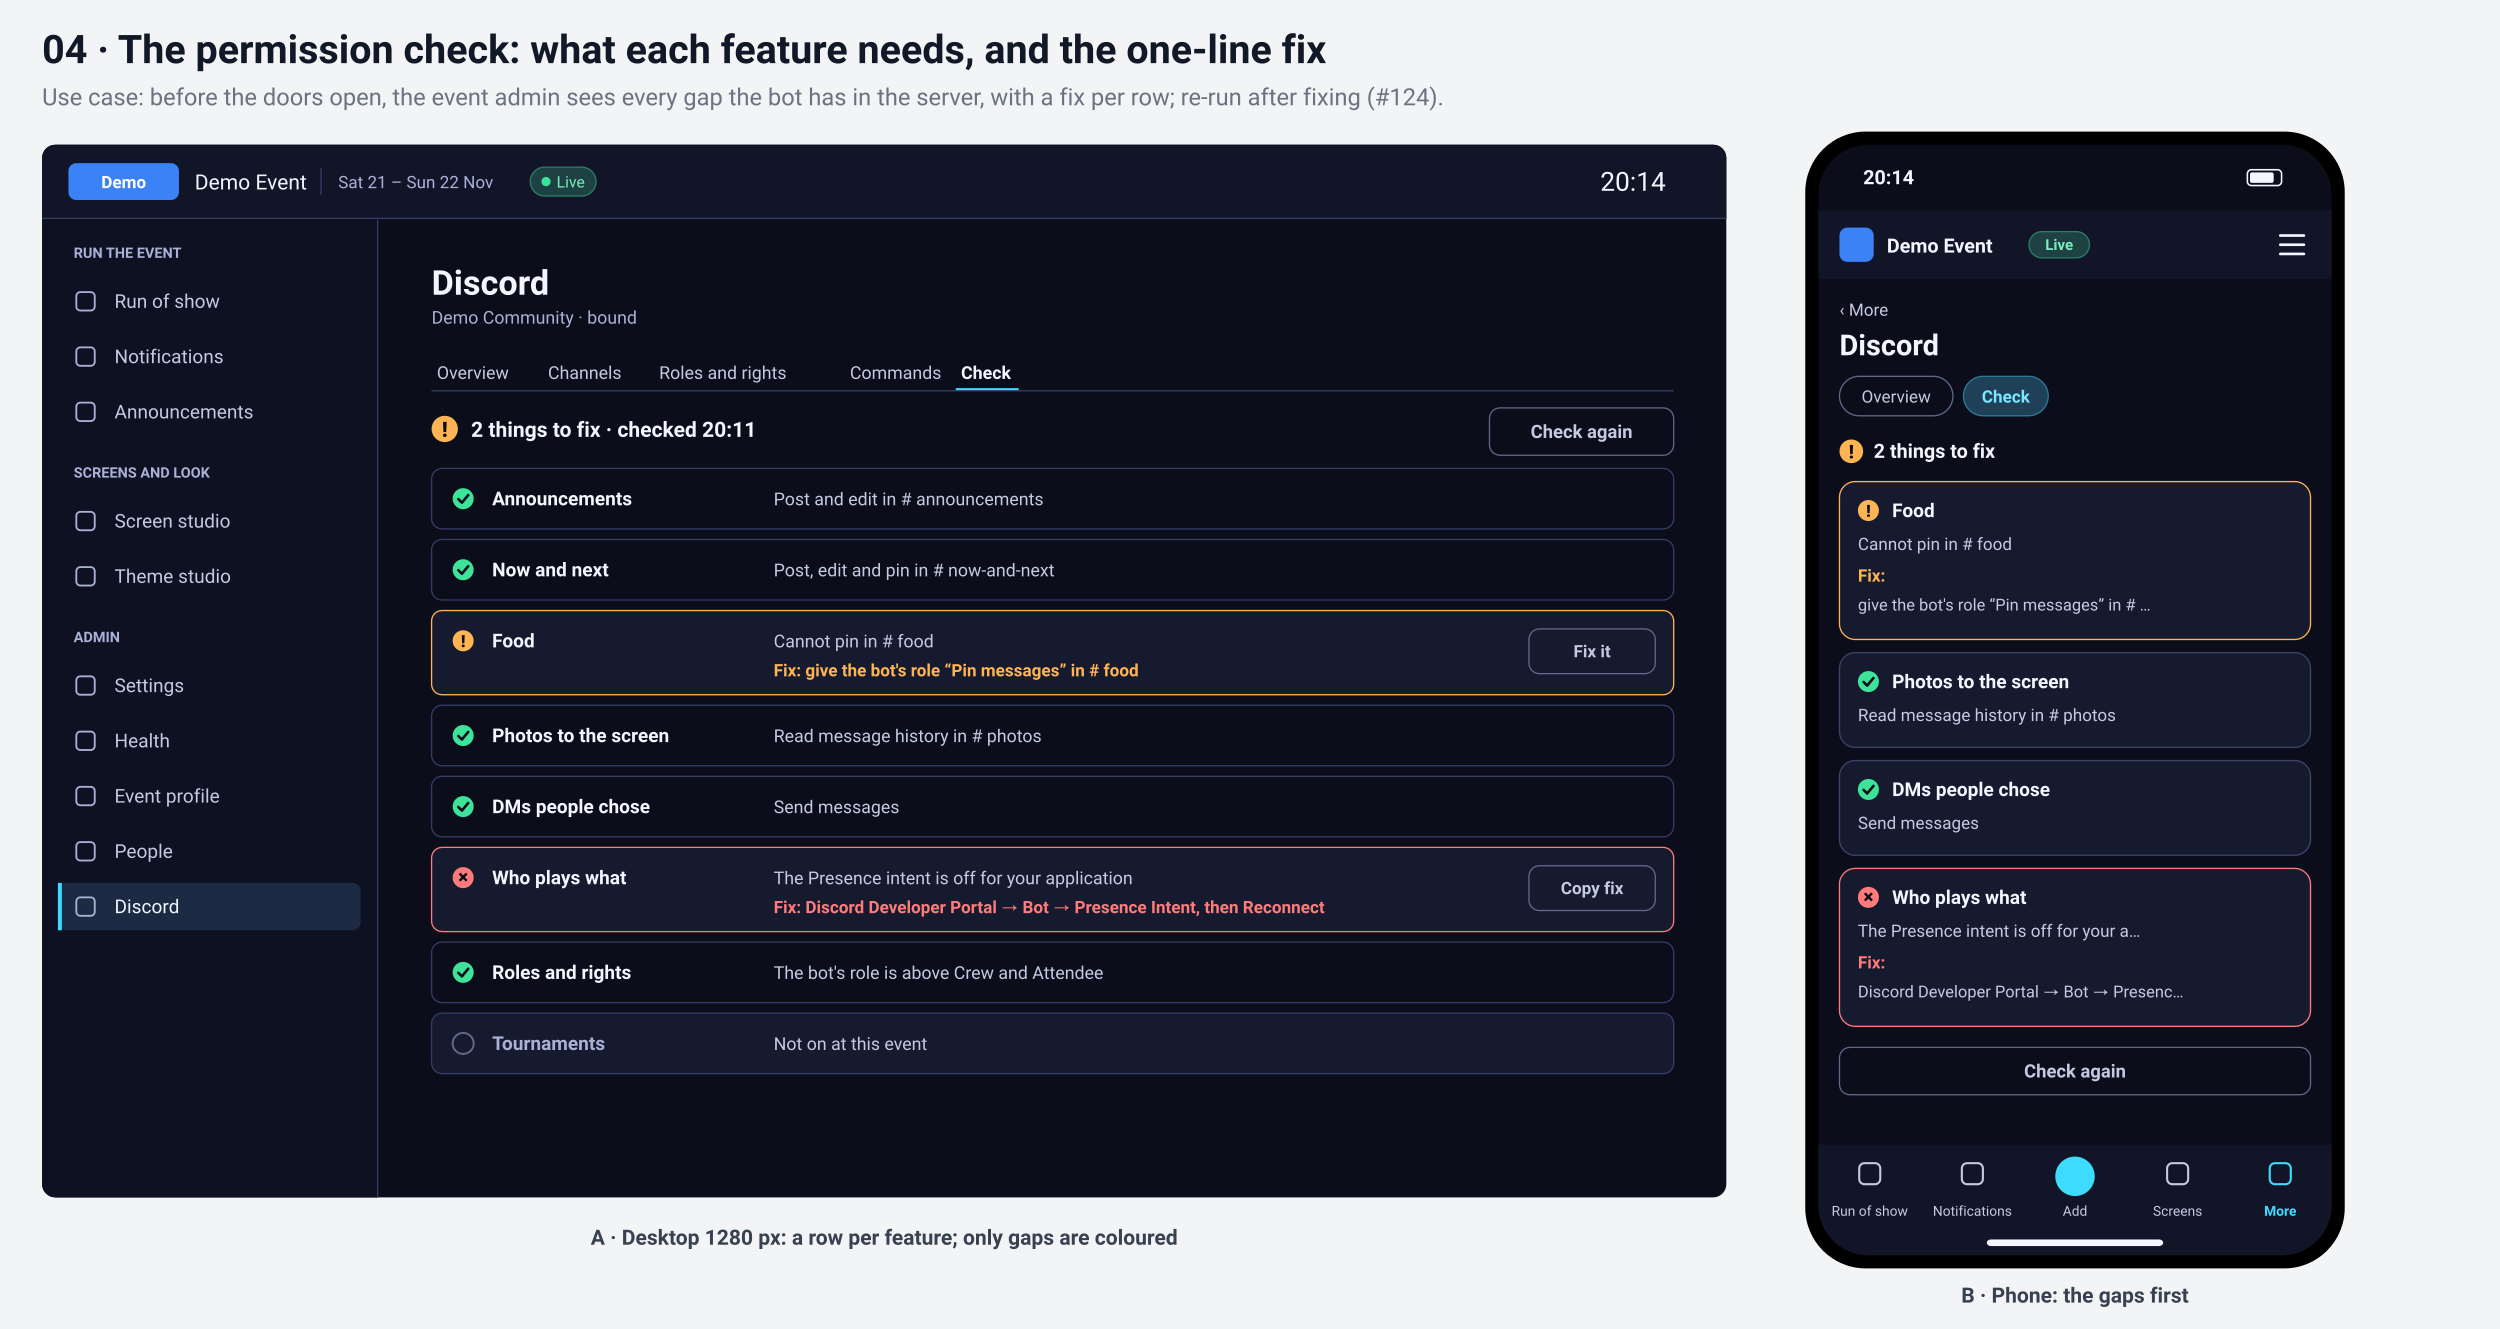
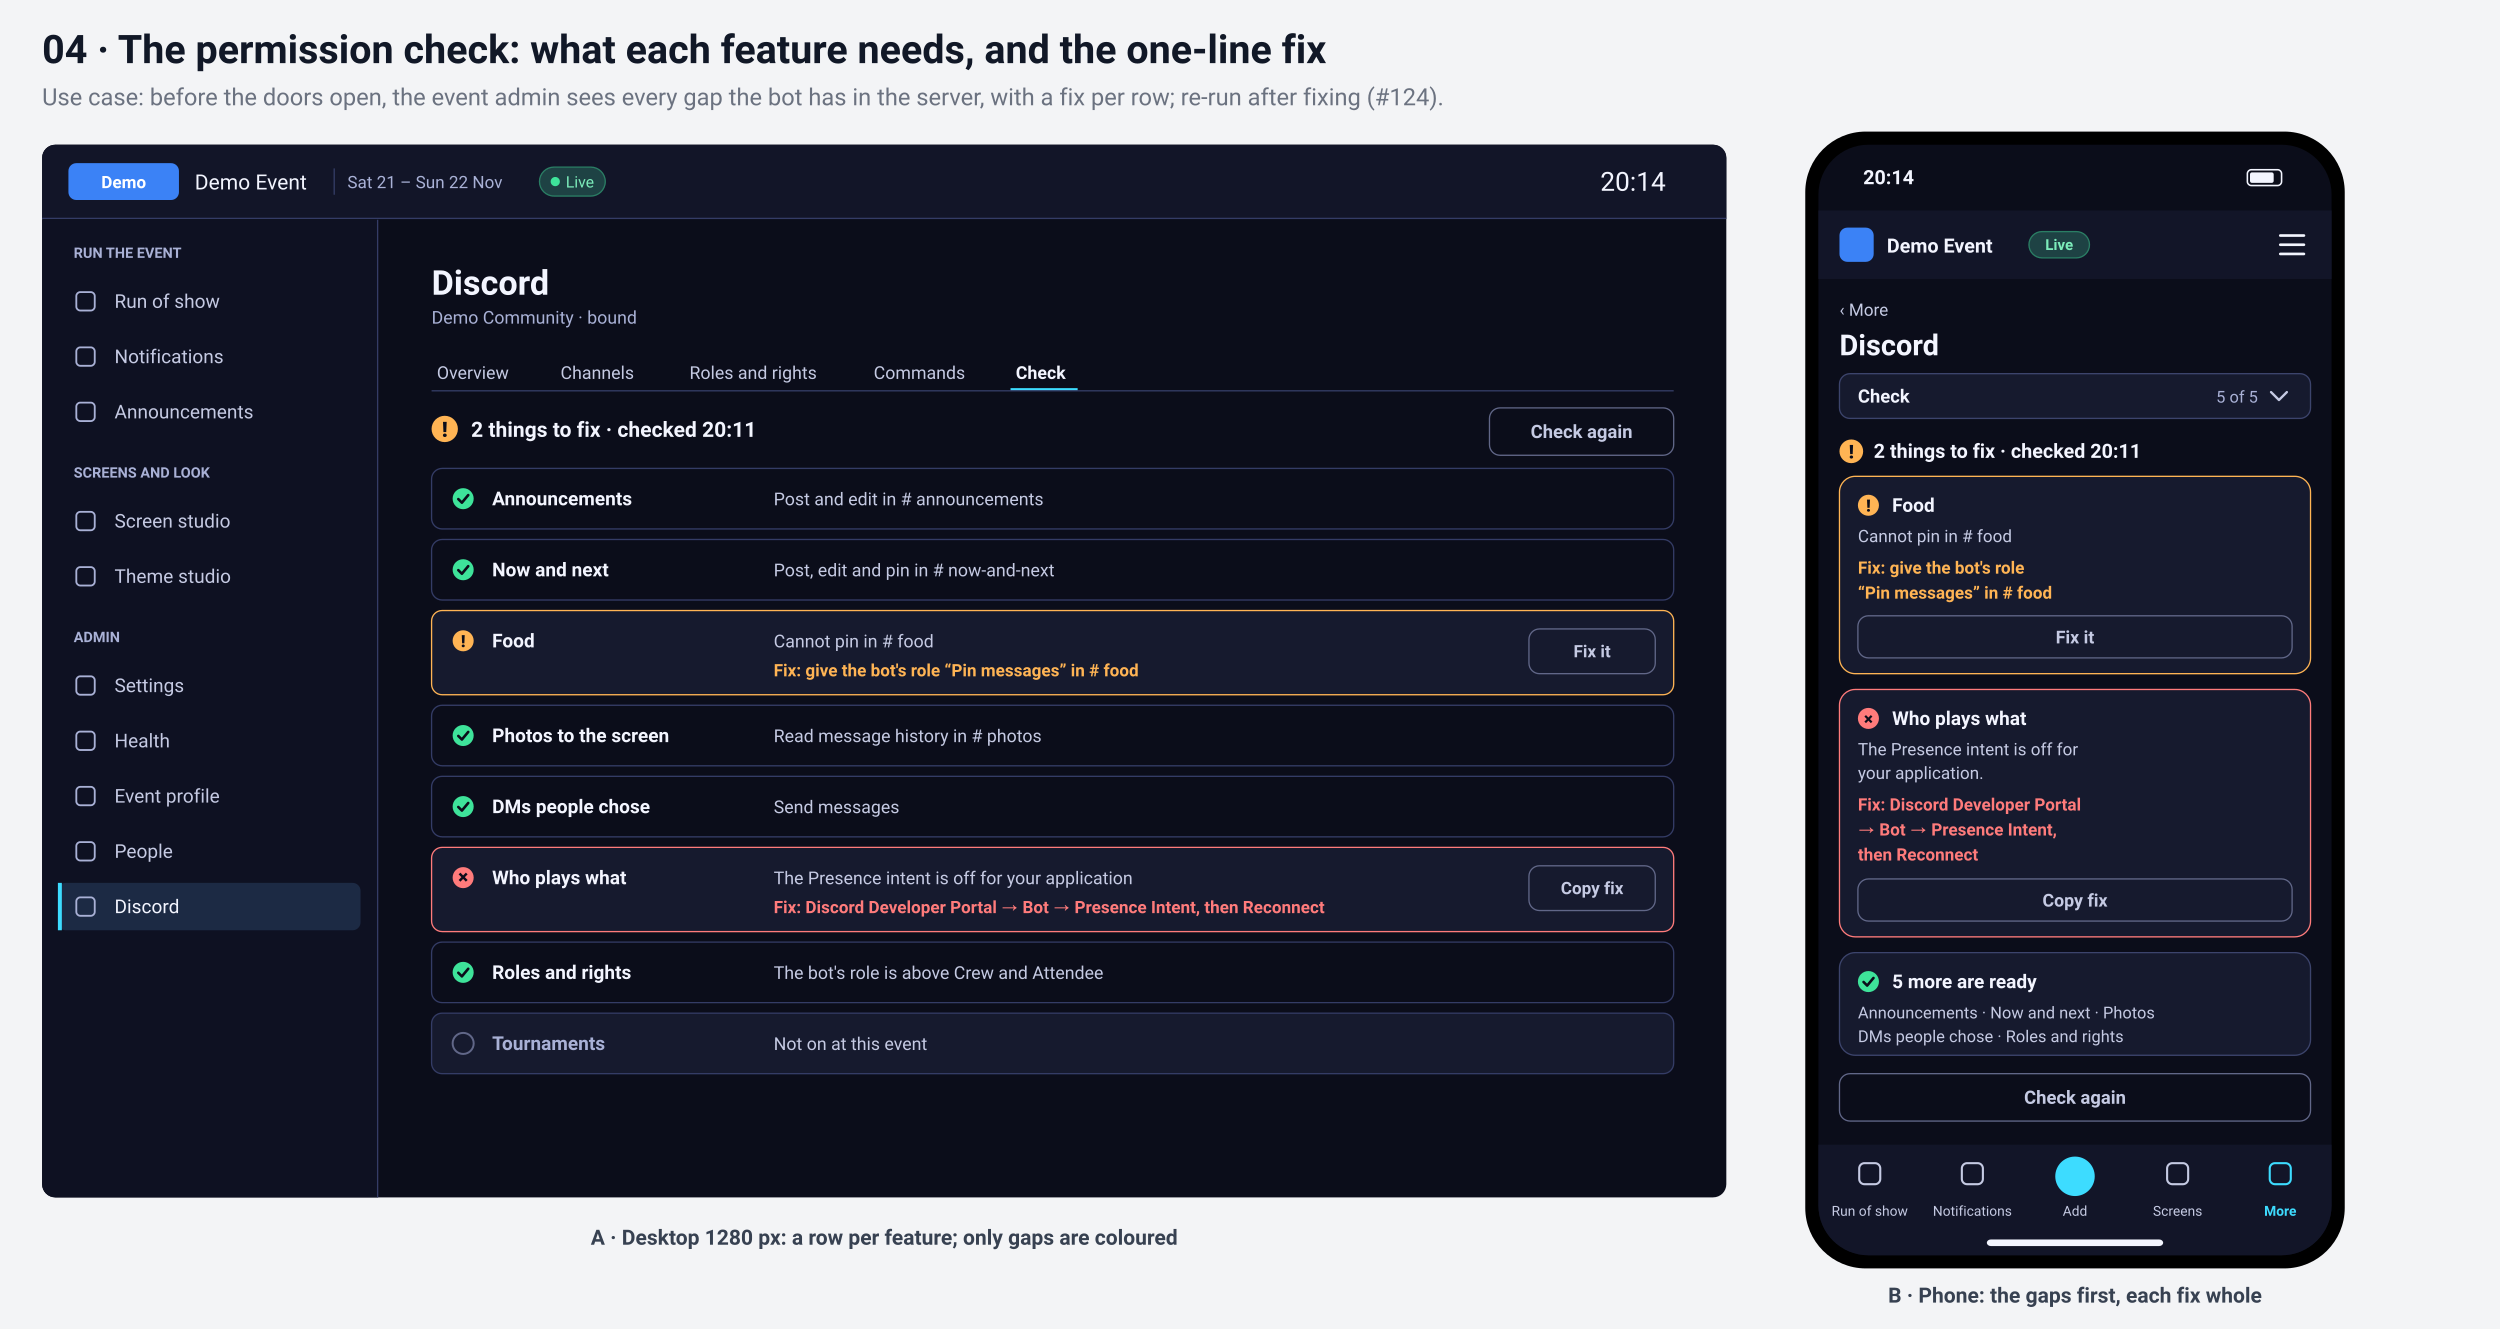
<svg xmlns="http://www.w3.org/2000/svg" viewBox="0 0 1900 1010" width="1900" height="1010" font-family="system-ui, -apple-system, 'Segoe UI', Roboto, Helvetica, Arial, sans-serif">
  <defs>
    <clipPath id="c1">
      <rect x="0" y="0" width="1280" height="800" rx="10" />
    </clipPath>
    <clipPath id="c2">
      <rect x="1382" y="110" width="390" height="844" rx="38" />
    </clipPath>
  </defs>
  <rect x="0" y="0" width="1900" height="1010" rx="0" fill="#f3f4f6" />
  <text x="32" y="48" font-size="30" fill="#111827" font-weight="700" text-anchor="start" data-box="0 1900">04 · The permission check: what each feature needs, and the one-line fix</text>
  <text x="32" y="80" font-size="18" fill="#6b7280" font-weight="400" text-anchor="start" data-box="0 1900">Use case: before the doors open, the event admin sees every gap the bot has in the server, with a fix per row; re-run after fixing (#124).</text>
  <g transform="translate(32,110) scale(1)">
    <g clip-path="url(#c1)">
      <rect x="0" y="0" width="1280" height="800" rx="0" fill="#0b0d1a" />
      <rect x="0" y="0" width="1280" height="56" rx="0" fill="#121528" />
      <line x1="0" y1="56" x2="1280" y2="56" stroke="#343c66" stroke-width="1" />
      <rect x="20" y="14" width="84" height="28" rx="6" fill="#3b82f6" />
      <text x="62" y="33" font-size="13" fill="#fff" font-weight="700" text-anchor="middle" data-box="22 102">Demo</text>
-       <text x="116" y="34" font-size="16" fill="#f3f5ff" font-weight="400" text-anchor="start" data-box="110 210">Demo Event</text>
-       <line x1="212" y1="18" x2="212" y2="38" stroke="#343c66" stroke-width="1" />
-       <text x="225" y="33" font-size="13" fill="#a9b1d6" font-weight="400" text-anchor="start" data-box="220 365">Sat 21 – Sun 22 Nov</text>
-       <rect x="371" y="17" width="50" height="22" rx="11" fill="#1e4244" stroke="#2a7e64" stroke-width="1" />
-       <circle cx="383" cy="28" r="3.5" fill="#3ee39a" />
-       <text x="391" y="32.5" font-size="12" fill="#7cecba" font-weight="400" text-anchor="start" data-box="388 420">Live</text>
+       <text x="116" y="34" font-size="16" fill="#f3f5ff" font-weight="400" text-anchor="start" data-box="110 218">Demo Event</text>
+       <line x1="222" y1="18" x2="222" y2="38" stroke="#343c66" stroke-width="1" />
+       <text x="232" y="33" font-size="13" fill="#a9b1d6" font-weight="400" text-anchor="start" data-box="228 372">Sat 21 – Sun 22 Nov</text>
+       <rect x="378" y="17" width="50" height="22" rx="11" fill="#1e4244" stroke="#2a7e64" stroke-width="1" />
+       <circle cx="390" cy="28" r="3.5" fill="#3ee39a" />
+       <text x="398" y="32.5" font-size="12" fill="#7cecba" font-weight="400" text-anchor="start" data-box="395 427">Live</text>
      <text x="1234" y="35" font-size="20" fill="#f3f5ff" font-weight="400" text-anchor="end" data-box="1160 1240">20:14</text>
      <rect x="0" y="57" width="255" height="743" rx="0" fill="#0e1122" />
      <line x1="255" y1="57" x2="255" y2="800" stroke="#343c66" stroke-width="1" />
      <text x="24" y="86" font-size="11" fill="#a9b1d6" font-weight="600" text-anchor="start" data-box="20 250">RUN THE EVENT</text>
      <rect x="26" y="112" width="14" height="14" rx="3" fill="none" stroke="#a9b1d6" stroke-width="1.4" />
      <text x="55" y="124" font-size="14.5" fill="#c5cae3" font-weight="400" text-anchor="start" data-box="50 250">Run of show</text>
      <rect x="26" y="154" width="14" height="14" rx="3" fill="none" stroke="#a9b1d6" stroke-width="1.4" />
      <text x="55" y="166" font-size="14.5" fill="#c5cae3" font-weight="400" text-anchor="start" data-box="50 250">Notifications</text>
      <rect x="26" y="196" width="14" height="14" rx="3" fill="none" stroke="#a9b1d6" stroke-width="1.4" />
      <text x="55" y="208" font-size="14.5" fill="#c5cae3" font-weight="400" text-anchor="start" data-box="50 250">Announcements</text>
      <text x="24" y="253" font-size="11" fill="#a9b1d6" font-weight="600" text-anchor="start" data-box="20 250">SCREENS AND LOOK</text>
      <rect x="26" y="279" width="14" height="14" rx="3" fill="none" stroke="#a9b1d6" stroke-width="1.4" />
      <text x="55" y="291" font-size="14.5" fill="#c5cae3" font-weight="400" text-anchor="start" data-box="50 250">Screen studio</text>
      <rect x="26" y="321" width="14" height="14" rx="3" fill="none" stroke="#a9b1d6" stroke-width="1.4" />
      <text x="55" y="333" font-size="14.5" fill="#c5cae3" font-weight="400" text-anchor="start" data-box="50 250">Theme studio</text>
      <text x="24" y="378" font-size="11" fill="#a9b1d6" font-weight="600" text-anchor="start" data-box="20 250">ADMIN</text>
      <rect x="26" y="404" width="14" height="14" rx="3" fill="none" stroke="#a9b1d6" stroke-width="1.4" />
      <text x="55" y="416" font-size="14.5" fill="#c5cae3" font-weight="400" text-anchor="start" data-box="50 250">Settings</text>
      <rect x="26" y="446" width="14" height="14" rx="3" fill="none" stroke="#a9b1d6" stroke-width="1.4" />
      <text x="55" y="458" font-size="14.5" fill="#c5cae3" font-weight="400" text-anchor="start" data-box="50 250">Health</text>
      <rect x="26" y="488" width="14" height="14" rx="3" fill="none" stroke="#a9b1d6" stroke-width="1.4" />
      <text x="55" y="500" font-size="14.5" fill="#c5cae3" font-weight="400" text-anchor="start" data-box="50 250">Event profile</text>
      <rect x="26" y="530" width="14" height="14" rx="3" fill="none" stroke="#a9b1d6" stroke-width="1.4" />
      <text x="55" y="542" font-size="14.5" fill="#c5cae3" font-weight="400" text-anchor="start" data-box="50 250">People</text>
      <rect x="12" y="561" width="230" height="36" rx="6" fill="#1c2a44" />
      <rect x="12" y="561" width="3" height="36" rx="0" fill="#3ddcff" />
      <rect x="26" y="572" width="14" height="14" rx="3" fill="none" stroke="#a9b1d6" stroke-width="1.4" />
      <text x="55" y="584" font-size="14.5" fill="#f3f5ff" font-weight="400" text-anchor="start" data-box="50 250">Discord</text>
      <text x="296" y="114" font-size="26" fill="#f3f5ff" font-weight="600" text-anchor="start" data-box="296 1240">Discord</text>
      <text x="296" y="136" font-size="13.5" fill="#a9b1d6" font-weight="400" text-anchor="start" data-box="296 1240">Demo Community · bound</text>
-       <text x="300" y="178" font-size="13.5" fill="#c5cae3" font-weight="400" text-anchor="start" data-box="298 378.48">Overview</text>
-       <text x="384.48" y="178" font-size="13.5" fill="#c5cae3" font-weight="400" text-anchor="start" data-box="382.48 462.96">Channels</text>
-       <text x="468.96" y="178" font-size="13.5" fill="#c5cae3" font-weight="400" text-anchor="start" data-box="466.96 607.92">Roles and rights</text>
-       <text x="613.92" y="178" font-size="13.5" fill="#c5cae3" font-weight="400" text-anchor="start" data-box="611.92 692.4">Commands</text>
-       <text x="698.4" y="178" font-size="13.5" fill="#f3f5ff" font-weight="600" text-anchor="start" data-box="696.4 754.2">Check</text>
-       <line x1="694.4" y1="186" x2="742.2" y2="186" stroke="#3ddcff" stroke-width="2" />
+       <text x="300" y="178" font-size="13.5" fill="#c5cae3" font-weight="400" text-anchor="start" data-box="298 388">Overview</text>
+       <text x="394" y="178" font-size="13.5" fill="#c5cae3" font-weight="400" text-anchor="start" data-box="392 486">Channels</text>
+       <text x="492" y="178" font-size="13.5" fill="#c5cae3" font-weight="400" text-anchor="start" data-box="490 626">Roles and rights</text>
+       <text x="632" y="178" font-size="13.5" fill="#c5cae3" font-weight="400" text-anchor="start" data-box="630 734">Commands</text>
+       <text x="740" y="178" font-size="13.5" fill="#f3f5ff" font-weight="600" text-anchor="start" data-box="738 840">Check</text>
+       <line x1="736" y1="186" x2="787" y2="186" stroke="#3ddcff" stroke-width="2" />
      <line x1="296" y1="187" x2="1240" y2="187" stroke="#343c66" stroke-width="1" />
      <circle cx="306" cy="216" r="10" fill="#ffb454" />
      <text x="306" y="222" font-size="16" fill="#0b0d1a" font-weight="800" text-anchor="middle" data-box="294 318">!</text>
      <text x="326" y="222" font-size="16" fill="#f3f5ff" font-weight="600" text-anchor="start" data-box="296 1240">2 things to fix · checked 20:11</text>
      <rect x="1100" y="200" width="140" height="36" rx="8" fill="none" stroke="#616788" stroke-width="1" />
      <text x="1170" y="222.9" font-size="14" fill="#c5cae3" font-weight="600" text-anchor="middle" data-box="1104 1236">Check again</text>
      <rect x="296" y="246" width="944" height="46" rx="8" fill="#0b0d1a" stroke="#343c66" stroke-width="1" />
      <circle cx="320" cy="269" r="8" fill="#3ee39a" />
      <path d="M316.32,269.32 l2.72,2.72 l4.8,-5.76" fill="none" stroke="#0b0d1a" stroke-width="2" stroke-linecap="round" stroke-linejoin="round" />
      <text x="342" y="274" font-size="14.5" fill="#f3f5ff" font-weight="600" text-anchor="start" data-box="340 546">Announcements</text>
      <text x="556" y="274" font-size="13.5" fill="#c5cae3" font-weight="400" text-anchor="start" data-box="552 1224">Post and edit in # announcements</text>
      <rect x="296" y="300" width="944" height="46" rx="8" fill="#0b0d1a" stroke="#343c66" stroke-width="1" />
      <circle cx="320" cy="323" r="8" fill="#3ee39a" />
      <path d="M316.32,323.32 l2.72,2.72 l4.8,-5.76" fill="none" stroke="#0b0d1a" stroke-width="2" stroke-linecap="round" stroke-linejoin="round" />
      <text x="342" y="328" font-size="14.5" fill="#f3f5ff" font-weight="600" text-anchor="start" data-box="340 546">Now and next</text>
      <text x="556" y="328" font-size="13.5" fill="#c5cae3" font-weight="400" text-anchor="start" data-box="552 1224">Post, edit and pin in # now-and-next</text>
      <rect x="296" y="354" width="944" height="64" rx="8" fill="#161a2e" stroke="#ffb454" stroke-width="1" />
      <circle cx="320" cy="377" r="8" fill="#ffb454" />
      <text x="320" y="381.8" font-size="12.8" fill="#0b0d1a" font-weight="800" text-anchor="middle" data-box="310 330">!</text>
      <text x="342" y="382" font-size="14.5" fill="#f3f5ff" font-weight="600" text-anchor="start" data-box="340 546">Food</text>
      <text x="556" y="382" font-size="13.5" fill="#c5cae3" font-weight="400" text-anchor="start" data-box="552 1224">Cannot pin in # food</text>
      <text x="556" y="404" font-size="13" fill="#ffb454" font-weight="600" text-anchor="start" data-box="552 1120">Fix: give the bot's role “Pin messages” in # food</text>
      <rect x="1130" y="368" width="96" height="34" rx="8" fill="none" stroke="#616788" stroke-width="1" />
      <text x="1178" y="389.55" font-size="13" fill="#c5cae3" font-weight="600" text-anchor="middle" data-box="1134 1222">Fix it</text>
      <rect x="296" y="426" width="944" height="46" rx="8" fill="#0b0d1a" stroke="#343c66" stroke-width="1" />
      <circle cx="320" cy="449" r="8" fill="#3ee39a" />
      <path d="M316.32,449.32 l2.72,2.72 l4.8,-5.76" fill="none" stroke="#0b0d1a" stroke-width="2" stroke-linecap="round" stroke-linejoin="round" />
      <text x="342" y="454" font-size="14.5" fill="#f3f5ff" font-weight="600" text-anchor="start" data-box="340 546">Photos to the screen</text>
      <text x="556" y="454" font-size="13.5" fill="#c5cae3" font-weight="400" text-anchor="start" data-box="552 1224">Read message history in # photos</text>
      <rect x="296" y="480" width="944" height="46" rx="8" fill="#0b0d1a" stroke="#343c66" stroke-width="1" />
      <circle cx="320" cy="503" r="8" fill="#3ee39a" />
      <path d="M316.32,503.32 l2.72,2.72 l4.8,-5.76" fill="none" stroke="#0b0d1a" stroke-width="2" stroke-linecap="round" stroke-linejoin="round" />
      <text x="342" y="508" font-size="14.5" fill="#f3f5ff" font-weight="600" text-anchor="start" data-box="340 546">DMs people chose</text>
      <text x="556" y="508" font-size="13.5" fill="#c5cae3" font-weight="400" text-anchor="start" data-box="552 1224">Send messages</text>
      <rect x="296" y="534" width="944" height="64" rx="8" fill="#161a2e" stroke="#ff7b7b" stroke-width="1" />
      <circle cx="320" cy="557" r="8" fill="#ff7b7b" />
      <text x="320" y="561.48" font-size="14.4" fill="#0b0d1a" font-weight="800" text-anchor="middle" data-box="310 330">×</text>
      <text x="342" y="562" font-size="14.5" fill="#f3f5ff" font-weight="600" text-anchor="start" data-box="340 546">Who plays what</text>
      <text x="556" y="562" font-size="13.5" fill="#c5cae3" font-weight="400" text-anchor="start" data-box="552 1224">The Presence intent is off for your application</text>
      <text x="556" y="584" font-size="13" fill="#ff7b7b" font-weight="600" text-anchor="start" data-box="552 1120">Fix: Discord Developer Portal → Bot → Presence Intent, then Reconnect</text>
      <rect x="1130" y="548" width="96" height="34" rx="8" fill="none" stroke="#616788" stroke-width="1" />
      <text x="1178" y="569.55" font-size="13" fill="#c5cae3" font-weight="600" text-anchor="middle" data-box="1134 1222">Copy fix</text>
      <rect x="296" y="606" width="944" height="46" rx="8" fill="#0b0d1a" stroke="#343c66" stroke-width="1" />
      <circle cx="320" cy="629" r="8" fill="#3ee39a" />
      <path d="M316.32,629.32 l2.72,2.72 l4.8,-5.76" fill="none" stroke="#0b0d1a" stroke-width="2" stroke-linecap="round" stroke-linejoin="round" />
      <text x="342" y="634" font-size="14.5" fill="#f3f5ff" font-weight="600" text-anchor="start" data-box="340 546">Roles and rights</text>
      <text x="556" y="634" font-size="13.5" fill="#c5cae3" font-weight="400" text-anchor="start" data-box="552 1224">The bot's role is above Crew and Attendee</text>
      <rect x="296" y="660" width="944" height="46" rx="8" fill="#161a2e" stroke="#343c66" stroke-width="1" />
      <circle cx="320" cy="683" r="8" fill="none" stroke="#616788" stroke-width="1.5" />
      <text x="342" y="688" font-size="14.5" fill="#a9b1d6" font-weight="600" text-anchor="start" data-box="340 546">Tournaments</text>
      <text x="556" y="688" font-size="13.5" fill="#c5cae3" font-weight="400" text-anchor="start" data-box="552 1224">Not on at this event</text>
    </g>
  </g>
  <text x="672" y="946" font-size="16" fill="#374151" font-weight="600" text-anchor="middle" data-box="32 1312">A · Desktop 1280 px: a row per feature; only gaps are coloured</text>
  <rect x="1372" y="100" width="410" height="864" rx="46" fill="#000" />
  <g clip-path="url(#c2)">
    <rect x="1382" y="110" width="390" height="844" rx="0" fill="#0b0d1a" />
    <text x="1416" y="140" font-size="15" fill="#f3f5ff" font-weight="600" text-anchor="start" data-box="1382 1772">20:14</text>
    <rect x="1708" y="129" width="26" height="12" rx="3" fill="none" stroke="#f3f5ff" stroke-width="1.2" />
    <rect x="1710" y="131" width="18" height="8" rx="1.5" fill="#f3f5ff" />
    <rect x="1382" y="160" width="390" height="52" rx="0" fill="#121528" />
    <rect x="1398" y="173" width="26" height="26" rx="6" fill="#3b82f6" />
    <text x="1434" y="192" font-size="15" fill="#f3f5ff" font-weight="600" text-anchor="start" data-box="1382 1772">Demo Event</text>
    <rect x="1542" y="176" width="46" height="20" rx="10" fill="#1e4244" stroke="#2a7e64" stroke-width="1" />
    <text x="1565" y="190" font-size="11.5" fill="#7cecba" font-weight="600" text-anchor="middle" data-box="1544 1586">Live</text>
    <rect x="1732" y="178" width="20" height="2" rx="1" fill="#f3f5ff" />
    <rect x="1732" y="185" width="20" height="2" rx="1" fill="#f3f5ff" />
    <rect x="1732" y="192" width="20" height="2" rx="1" fill="#f3f5ff" />
    <text x="1398" y="240" font-size="13" fill="#c5cae3" font-weight="400" text-anchor="start" data-box="1382 1772">‹ More</text>
    <text x="1398" y="270" font-size="22" fill="#f3f5ff" font-weight="600" text-anchor="start" data-box="1382 1772">Discord</text>
-     <rect x="1398" y="286" width="86.24" height="30" rx="15" fill="none" stroke="#616788" stroke-width="1" />
-     <text x="1441.12" y="306" font-size="13" fill="#c5cae3" font-weight="400" text-anchor="middle" data-box="1402 1480.24">Overview</text>
-     <rect x="1492.24" y="286" width="64.4" height="30" rx="15" fill="#1e4158" stroke="#2a7b96" stroke-width="1" />
-     <text x="1524.44" y="306" font-size="13" fill="#7be7ff" font-weight="600" text-anchor="middle" data-box="1496.24 1552.64">Check</text>
+     <rect x="1398" y="284" width="358" height="34" rx="8" fill="#161a2e" stroke="#3c446c" stroke-width="1" />
+     <text x="1412" y="306" font-size="14" fill="#f3f5ff" font-weight="600" text-anchor="start" data-box="1408 1648">Check</text>
+     <text x="1716" y="306" font-size="12.5" fill="#a9b1d6" font-weight="400" text-anchor="end" data-box="1648 1718">5 of 5</text>
+     <path d="M1726,298 l6,6 l6,-6" fill="none" stroke="#c5cae3" stroke-width="1.8" stroke-linecap="round" stroke-linejoin="round" />
    <rect x="1382" y="870" width="390" height="84" rx="0" fill="#121528" />
    <rect x="1413" y="884" width="16" height="16" rx="4" fill="none" stroke="#c5cae3" stroke-width="1.6" />
    <text x="1421" y="924" font-size="10.5" fill="#c5cae3" font-weight="400" text-anchor="middle" data-box="1382 1460">Run of show</text>
    <rect x="1491" y="884" width="16" height="16" rx="4" fill="none" stroke="#c5cae3" stroke-width="1.6" />
    <text x="1499" y="924" font-size="10.5" fill="#c5cae3" font-weight="400" text-anchor="middle" data-box="1460 1538">Notifications</text>
    <circle cx="1577" cy="894" r="15" fill="#3ddcff" />
    <text x="1577" y="924" font-size="10.5" fill="#c5cae3" font-weight="400" text-anchor="middle" data-box="1538 1616">Add</text>
    <rect x="1647" y="884" width="16" height="16" rx="4" fill="none" stroke="#c5cae3" stroke-width="1.6" />
    <text x="1655" y="924" font-size="10.5" fill="#c5cae3" font-weight="400" text-anchor="middle" data-box="1616 1694">Screens</text>
    <rect x="1725" y="884" width="16" height="16" rx="4" fill="none" stroke="#3ddcff" stroke-width="1.6" />
    <text x="1733" y="924" font-size="10.5" fill="#3ddcff" font-weight="600" text-anchor="middle" data-box="1694 1772">More</text>
    <rect x="1510" y="942" width="134" height="5" rx="3" fill="#f3f5ff" />
    <circle cx="1407" cy="343" r="9" fill="#ffb454" />
    <text x="1407" y="348.4" font-size="14.4" fill="#0b0d1a" font-weight="800" text-anchor="middle" data-box="1396 1418">!</text>
-     <text x="1424" y="348" font-size="15" fill="#f3f5ff" font-weight="600" text-anchor="start" data-box="1398 1756">2 things to fix</text>
-     <rect x="1398" y="366" width="358" height="120" rx="12" fill="#161a2e" stroke="#ffb454" stroke-width="1" />
-     <circle cx="1420" cy="388" r="8" fill="#ffb454" />
-     <text x="1420" y="392.8" font-size="12.8" fill="#0b0d1a" font-weight="800" text-anchor="middle" data-box="1410 1430">!</text>
-     <text x="1438" y="393" font-size="14.5" fill="#f3f5ff" font-weight="600" text-anchor="start" data-box="1412 1742">Food</text>
-     <text x="1412" y="418" font-size="13" fill="#c5cae3" font-weight="400" text-anchor="start" data-box="1412 1742">Cannot pin in # food</text>
-     <text x="1412" y="442" font-size="13" fill="#ffb454" font-weight="600" text-anchor="start" data-box="1412 1742">Fix:</text>
-     <text x="1412" y="464" font-size="12.5" fill="#c5cae3" font-weight="400" text-anchor="start" data-box="1412 1742">give the bot's role “Pin messages” in # …</text>
-     <rect x="1398" y="496" width="358" height="72" rx="12" fill="#161a2e" stroke="#3c446c" stroke-width="1" />
-     <circle cx="1420" cy="518" r="8" fill="#3ee39a" />
-     <path d="M1416.32,518.32 l2.72,2.72 l4.8,-5.76" fill="none" stroke="#0b0d1a" stroke-width="2" stroke-linecap="round" stroke-linejoin="round" />
-     <text x="1438" y="523" font-size="14.5" fill="#f3f5ff" font-weight="600" text-anchor="start" data-box="1412 1742">Photos to the screen</text>
-     <text x="1412" y="548" font-size="13" fill="#c5cae3" font-weight="400" text-anchor="start" data-box="1412 1742">Read message history in # photos</text>
-     <rect x="1398" y="578" width="358" height="72" rx="12" fill="#161a2e" stroke="#3c446c" stroke-width="1" />
-     <circle cx="1420" cy="600" r="8" fill="#3ee39a" />
-     <path d="M1416.32,600.32 l2.72,2.72 l4.8,-5.76" fill="none" stroke="#0b0d1a" stroke-width="2" stroke-linecap="round" stroke-linejoin="round" />
-     <text x="1438" y="605" font-size="14.5" fill="#f3f5ff" font-weight="600" text-anchor="start" data-box="1412 1742">DMs people chose</text>
-     <text x="1412" y="630" font-size="13" fill="#c5cae3" font-weight="400" text-anchor="start" data-box="1412 1742">Send messages</text>
-     <rect x="1398" y="660" width="358" height="120" rx="12" fill="#161a2e" stroke="#ff7b7b" stroke-width="1" />
-     <circle cx="1420" cy="682" r="8" fill="#ff7b7b" />
-     <text x="1420" y="686.48" font-size="14.4" fill="#0b0d1a" font-weight="800" text-anchor="middle" data-box="1410 1430">×</text>
-     <text x="1438" y="687" font-size="14.5" fill="#f3f5ff" font-weight="600" text-anchor="start" data-box="1412 1742">Who plays what</text>
-     <text x="1412" y="712" font-size="13" fill="#c5cae3" font-weight="400" text-anchor="start" data-box="1412 1742">The Presence intent is off for your a…</text>
-     <text x="1412" y="736" font-size="13" fill="#ff7b7b" font-weight="600" text-anchor="start" data-box="1412 1742">Fix:</text>
-     <text x="1412" y="758" font-size="12.5" fill="#c5cae3" font-weight="400" text-anchor="start" data-box="1412 1742">Discord Developer Portal → Bot → Presenc…</text>
-     <rect x="1398" y="796" width="358" height="36" rx="8" fill="none" stroke="#616788" stroke-width="1" />
-     <text x="1577" y="818.9" font-size="14" fill="#c5cae3" font-weight="600" text-anchor="middle" data-box="1402 1752">Check again</text>
+     <text x="1424" y="348" font-size="15" fill="#f3f5ff" font-weight="600" text-anchor="start" data-box="1398 1756">2 things to fix · checked 20:11</text>
+     <rect x="1398" y="362" width="358" height="150" rx="12" fill="#161a2e" stroke="#ffb454" stroke-width="1" />
+     <circle cx="1420" cy="384" r="8" fill="#ffb454" />
+     <text x="1420" y="388.8" font-size="12.8" fill="#0b0d1a" font-weight="800" text-anchor="middle" data-box="1410 1430">!</text>
+     <text x="1438" y="389" font-size="14.5" fill="#f3f5ff" font-weight="600" text-anchor="start" data-box="1412 1742">Food</text>
+     <text x="1412" y="412" font-size="13" fill="#c5cae3" font-weight="400" text-anchor="start" data-box="1412 1742">Cannot pin in # food</text>
+     <text x="1412" y="436" font-size="13" fill="#ffb454" font-weight="600" text-anchor="start" data-box="1412 1742">Fix: give the bot's role</text>
+     <text x="1412" y="455" font-size="13" fill="#ffb454" font-weight="600" text-anchor="start" data-box="1412 1742">“Pin messages” in # food</text>
+     <rect x="1412" y="468" width="330" height="32" rx="8" fill="none" stroke="#616788" stroke-width="1" />
+     <text x="1577" y="489" font-size="13.5" fill="#c5cae3" font-weight="600" text-anchor="middle" data-box="1416 1738">Fix it</text>
+     <rect x="1398" y="524" width="358" height="188" rx="12" fill="#161a2e" stroke="#ff7b7b" stroke-width="1" />
+     <circle cx="1420" cy="546" r="8" fill="#ff7b7b" />
+     <text x="1420" y="550.8" font-size="12.8" fill="#0b0d1a" font-weight="800" text-anchor="middle" data-box="1410 1430">×</text>
+     <text x="1438" y="551" font-size="14.5" fill="#f3f5ff" font-weight="600" text-anchor="start" data-box="1412 1742">Who plays what</text>
+     <text x="1412" y="574" font-size="13" fill="#c5cae3" font-weight="400" text-anchor="start" data-box="1412 1742">The Presence intent is off for</text>
+     <text x="1412" y="592" font-size="13" fill="#c5cae3" font-weight="400" text-anchor="start" data-box="1412 1742">your application.</text>
+     <text x="1412" y="616" font-size="13" fill="#ff7b7b" font-weight="600" text-anchor="start" data-box="1412 1742">Fix: Discord Developer Portal</text>
+     <text x="1412" y="635" font-size="13" fill="#ff7b7b" font-weight="600" text-anchor="start" data-box="1412 1742">→ Bot → Presence Intent,</text>
+     <text x="1412" y="654" font-size="13" fill="#ff7b7b" font-weight="600" text-anchor="start" data-box="1412 1742">then Reconnect</text>
+     <rect x="1412" y="668" width="330" height="32" rx="8" fill="none" stroke="#616788" stroke-width="1" />
+     <text x="1577" y="689" font-size="13.5" fill="#c5cae3" font-weight="600" text-anchor="middle" data-box="1416 1738">Copy fix</text>
+     <rect x="1398" y="724" width="358" height="78" rx="12" fill="#161a2e" stroke="#3c446c" stroke-width="1" />
+     <circle cx="1420" cy="746" r="8" fill="#3ee39a" />
+     <path d="M1416.32,746.32 l2.72,2.72 l4.8,-5.76" fill="none" stroke="#0b0d1a" stroke-width="2" stroke-linecap="round" stroke-linejoin="round" />
+     <text x="1438" y="751" font-size="14.5" fill="#f3f5ff" font-weight="600" text-anchor="start" data-box="1412 1742">5 more are ready</text>
+     <text x="1412" y="774" font-size="12.5" fill="#c5cae3" font-weight="400" text-anchor="start" data-box="1412 1742">Announcements · Now and next · Photos</text>
+     <text x="1412" y="792" font-size="12.5" fill="#c5cae3" font-weight="400" text-anchor="start" data-box="1412 1742">DMs people chose · Roles and rights</text>
+     <rect x="1398" y="816" width="358" height="36" rx="8" fill="none" stroke="#616788" stroke-width="1" />
+     <text x="1577" y="838.9" font-size="14" fill="#c5cae3" font-weight="600" text-anchor="middle" data-box="1402 1752">Check again</text>
  </g>
-   <text x="1577" y="990" font-size="16" fill="#374151" font-weight="600" text-anchor="middle" data-box="1372 1782">B · Phone: the gaps first</text>
+   <text x="1577" y="990" font-size="16" fill="#374151" font-weight="600" text-anchor="middle" data-box="1372 1782">B · Phone: the gaps first, each fix whole</text>
</svg>
